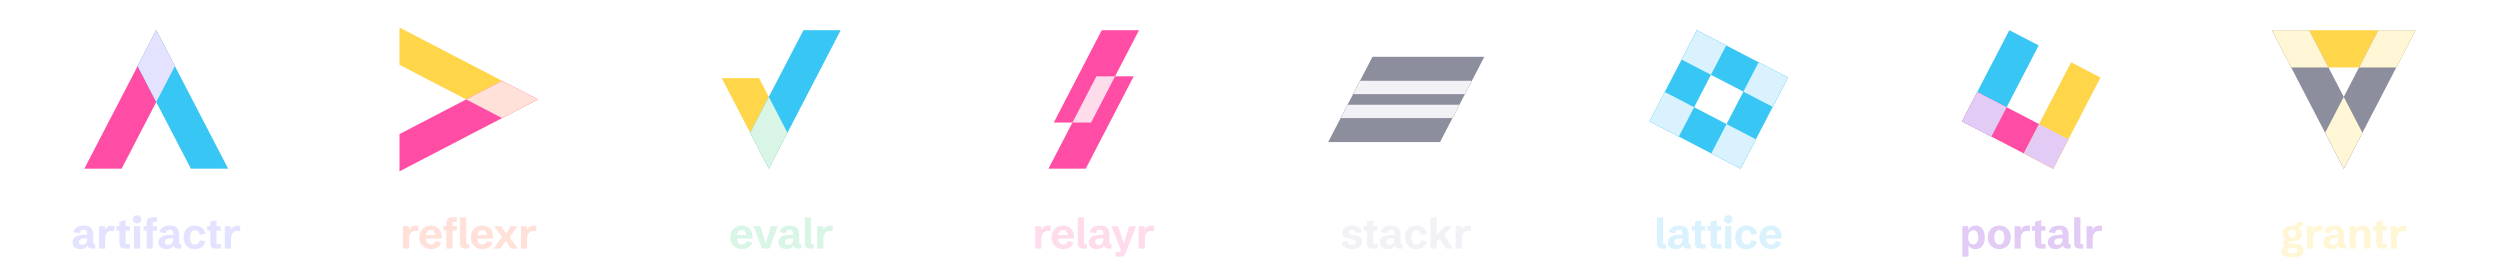
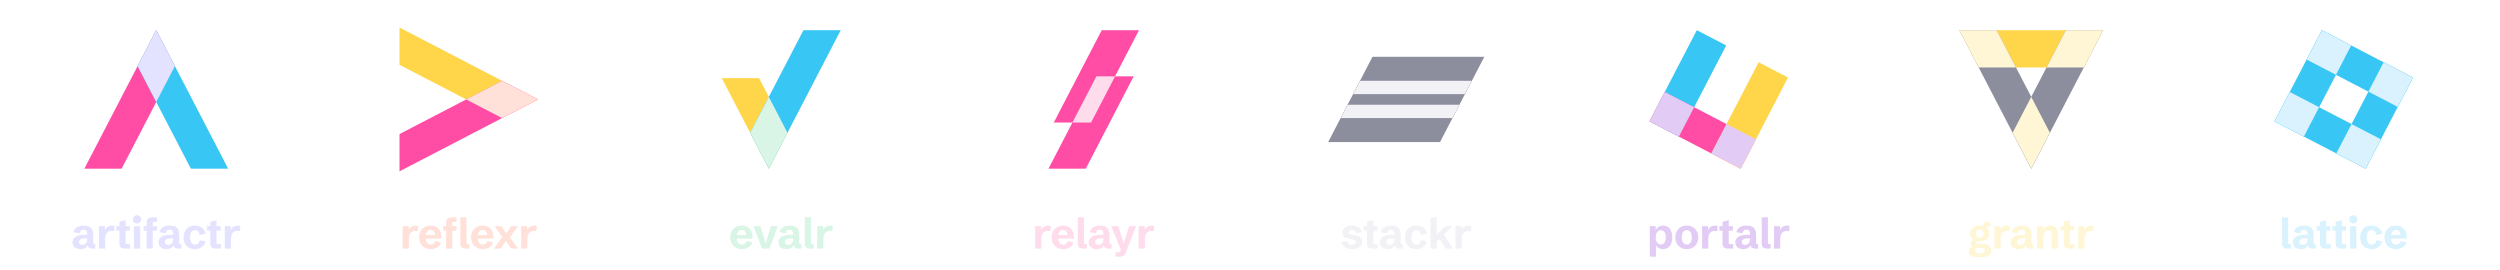
<svg xmlns="http://www.w3.org/2000/svg" width="1408" height="152" viewBox="0 0 1408 152" role="img" aria-labelledby="title">
  <polygon fill="#FF4DA6" points="47.5,95 68.5,95 98.5,37.22 88,17" />
  <polygon fill="#38C6F4" points="128.5,95 107.5,95 77.5,37.22 88,17" />
  <polygon fill="#E4E3FF" points="88,17 98.5,37.22 88,57.44 77.5,37.22" />
  <path fill="#E4E3FF" d="M45.31 140.3Q44.11 140.3 43.09 139.88Q42.07 139.45 41.45 138.61Q40.84 137.76 40.84 136.5Q40.84 135.14 41.62 134.19Q42.41 133.24 43.91 132.74Q45.41 132.24 47.53 132.24H49.31L49.1 132.56V131.83Q49.1 130.58 48.64 129.96Q48.18 129.35 47.13 129.35Q46.12 129.35 45.59 129.88Q45.05 130.41 44.94 131.4L41.37 130.79Q41.57 129.73 42.28 128.88Q42.99 128.04 44.25 127.53Q45.5 127.03 47.33 127.03Q49 127.03 50.16 127.56Q51.32 128.09 51.93 129.29Q52.53 130.48 52.53 132.49V136.79Q52.53 137.19 52.64 137.32Q52.75 137.45 53.12 137.45H53.69V140H52.03Q50.66 140 49.95 139.31Q49.24 138.63 49.24 137.34V136.74L49.85 136.98Q49.69 137.48 49.4 138.05Q49.11 138.63 48.59 139.14Q48.07 139.65 47.27 139.98Q46.47 140.3 45.31 140.3ZM46.32 137.91Q47.14 137.91 47.77 137.54Q48.41 137.16 48.77 136.41Q49.13 135.65 49.13 134.53V134.26H47.66Q46.4 134.26 45.7 134.59Q45.01 134.91 44.73 135.39Q44.44 135.86 44.44 136.31Q44.44 136.66 44.61 137.04Q44.78 137.41 45.19 137.66Q45.59 137.91 46.32 137.91ZM55.75 140V127.34H59.12V130.19L58.98 129.82Q59.58 128.41 60.67 127.72Q61.76 127.04 63.05 127.04Q63.41 127.04 63.79 127.1Q64.16 127.16 64.54 127.3L64.27 130.27Q63.5 130.06 62.8 130.06Q62.23 130.06 61.6 130.26Q60.97 130.46 60.44 130.96Q59.91 131.46 59.57 132.37Q59.24 133.27 59.24 134.68V140ZM70.19 140Q68.78 140 68.03 139.31Q67.27 138.63 67.27 137.34V129.9H65.47V127.34H67.27V124.86L70.76 124.02V127.34H73.11V129.9H70.76V136.79Q70.76 137.18 70.87 137.31Q70.99 137.45 71.35 137.45H73.28V140ZM75.43 140V127.34H78.92V140ZM77.18 125.83Q76.14 125.83 75.5 125.2Q74.87 124.57 74.87 123.52Q74.87 122.47 75.5 121.84Q76.14 121.21 77.18 121.21Q78.23 121.21 78.86 121.84Q79.49 122.47 79.49 123.52Q79.49 124.57 78.86 125.2Q78.23 125.83 77.18 125.83ZM82.56 140V125.46Q82.56 123.89 83.36 123.15Q84.16 122.42 85.94 122.42H88.45V124.98H86.68Q86.31 124.98 86.18 125.12Q86.05 125.26 86.05 125.63V140ZM80.89 129.9V127.34H88.43V129.9ZM93.72 140.3Q92.52 140.3 91.5 139.88Q90.48 139.45 89.86 138.61Q89.25 137.76 89.25 136.5Q89.25 135.14 90.03 134.19Q90.82 133.24 92.32 132.74Q93.82 132.24 95.94 132.24H97.72L97.51 132.56V131.83Q97.51 130.58 97.05 129.96Q96.59 129.35 95.54 129.35Q94.53 129.35 94 129.88Q93.47 130.41 93.35 131.4L89.79 130.79Q89.99 129.73 90.69 128.88Q91.4 128.04 92.66 127.53Q93.91 127.03 95.74 127.03Q97.42 127.03 98.58 127.56Q99.74 128.09 100.34 129.29Q100.94 130.48 100.94 132.49V136.79Q100.94 137.19 101.05 137.32Q101.17 137.45 101.53 137.45H102.1V140H100.44Q99.07 140 98.36 139.31Q97.65 138.63 97.65 137.34V136.74L98.26 136.98Q98.11 137.48 97.81 138.05Q97.52 138.63 97 139.14Q96.48 139.65 95.68 139.98Q94.88 140.3 93.72 140.3ZM94.73 137.91Q95.55 137.91 96.18 137.54Q96.82 137.16 97.18 136.41Q97.54 135.65 97.54 134.53V134.26H96.07Q94.81 134.26 94.12 134.59Q93.42 134.91 93.14 135.39Q92.86 135.86 92.86 136.31Q92.86 136.66 93.03 137.04Q93.2 137.41 93.6 137.66Q94 137.91 94.73 137.91ZM109.88 140.3Q107.88 140.3 106.43 139.5Q104.97 138.69 104.18 137.2Q103.4 135.71 103.4 133.66Q103.4 131.62 104.18 130.13Q104.97 128.64 106.42 127.84Q107.87 127.04 109.87 127.04Q111.3 127.04 112.53 127.55Q113.76 128.07 114.62 129.08Q115.48 130.1 115.8 131.6L112.49 132.3Q112.23 130.95 111.55 130.28Q110.87 129.61 109.84 129.61Q108.42 129.61 107.74 130.73Q107.05 131.86 107.05 133.71Q107.05 135.55 107.73 136.64Q108.41 137.74 109.85 137.74Q110.85 137.74 111.54 137.13Q112.22 136.53 112.54 135.29L115.74 135.89Q115.5 137.04 114.93 137.87Q114.35 138.71 113.55 139.24Q112.75 139.78 111.81 140.04Q110.87 140.3 109.88 140.3ZM121.35 140Q119.95 140 119.19 139.31Q118.44 138.63 118.44 137.34V129.9H116.63V127.34H118.44V124.86L121.93 124.02V127.34H124.27V129.9H121.93V136.79Q121.93 137.18 122.04 137.31Q122.15 137.45 122.51 137.45H124.45V140ZM126.59 140V127.34H129.96V130.19L129.82 129.82Q130.42 128.41 131.51 127.72Q132.6 127.04 133.89 127.04Q134.25 127.04 134.63 127.1Q135 127.16 135.38 127.3L135.11 130.27Q134.34 130.06 133.64 130.06Q133.07 130.06 132.44 130.26Q131.81 130.46 131.28 130.96Q130.75 131.46 130.41 132.37Q130.08 133.27 130.08 134.68V140Z" />
  <polygon fill="#FFD54A" points="225,15.5 225,36.5 282.78,66.5 303,56" />
  <polygon fill="#FF4DA6" points="225,96.5 225,75.5 282.78,45.5 303,56" />
  <polygon fill="#FFE1DA" points="303,56 282.78,66.5 262.56,56 282.78,45.5" />
-   <path fill="#FFE1DA" d="M226.93 140V127.34H230.31V130.19L230.16 129.82Q230.76 128.41 231.85 127.72Q232.94 127.04 234.23 127.04Q234.59 127.04 234.97 127.1Q235.34 127.16 235.72 127.3L235.45 130.27Q234.69 130.06 233.99 130.06Q233.41 130.06 232.78 130.26Q232.16 130.46 231.62 130.96Q231.09 131.46 230.76 132.37Q230.42 133.27 230.42 134.68V140ZM242.74 140.3Q240.88 140.3 239.4 139.5Q237.92 138.69 237.05 137.19Q236.19 135.7 236.19 133.66Q236.19 131.63 237.04 130.14Q237.89 128.66 239.36 127.85Q240.83 127.04 242.72 127.04Q243.76 127.04 244.84 127.36Q245.91 127.67 246.81 128.47Q247.71 129.28 248.26 130.71Q248.81 132.15 248.81 134.38H238.43V132.38H245.7L245.33 133Q245.24 131.74 244.87 130.96Q244.49 130.19 243.92 129.84Q243.34 129.49 242.63 129.49Q241.7 129.49 241.08 130.02Q240.46 130.54 240.15 131.49Q239.84 132.43 239.84 133.67Q239.84 135.55 240.55 136.64Q241.26 137.73 242.72 137.73Q243.67 137.73 244.36 137.23Q245.04 136.74 245.4 135.73L248.57 136.54Q248.12 137.86 247.22 138.69Q246.32 139.52 245.15 139.91Q243.99 140.3 242.74 140.3ZM251.4 140V125.46Q251.4 123.89 252.19 123.15Q252.99 122.42 254.77 122.42H257.28V124.98H255.51Q255.15 124.98 255.02 125.12Q254.89 125.26 254.89 125.63V140ZM249.72 129.9V127.34H257.27V129.9ZM262.01 140Q260.6 140 259.85 139.31Q259.09 138.63 259.09 137.34V122.42H262.58V136.79Q262.58 137.18 262.69 137.31Q262.8 137.45 263.17 137.45H264.14V140ZM271.74 140.3Q269.88 140.3 268.39 139.5Q266.91 138.69 266.05 137.19Q265.19 135.7 265.19 133.66Q265.19 131.63 266.04 130.14Q266.89 128.66 268.36 127.85Q269.83 127.04 271.72 127.04Q272.76 127.04 273.83 127.36Q274.9 127.67 275.81 128.47Q276.71 129.28 277.26 130.71Q277.81 132.15 277.81 134.38H267.43V132.38H274.69L274.33 133Q274.24 131.74 273.86 130.96Q273.49 130.19 272.91 129.84Q272.34 129.49 271.62 129.49Q270.7 129.49 270.08 130.02Q269.45 130.54 269.14 131.49Q268.83 132.43 268.83 133.67Q268.83 135.55 269.54 136.64Q270.25 137.73 271.72 137.73Q272.67 137.73 273.35 137.23Q274.04 136.74 274.4 135.73L277.56 136.54Q277.12 137.86 276.22 138.69Q275.31 139.52 274.15 139.91Q272.98 140.3 271.74 140.3ZM277.93 140 282.76 133.45 278.28 127.34H282.2L285.02 131.54L287.67 127.34H291.64L287.01 133.7L291.77 140H287.74L284.8 135.59L281.88 140ZM293.38 140V127.34H296.76V130.19L296.62 129.82Q297.21 128.41 298.3 127.72Q299.39 127.04 300.68 127.04Q301.05 127.04 301.42 127.1Q301.8 127.16 302.17 127.3L301.9 130.27Q301.14 130.06 300.44 130.06Q299.86 130.06 299.24 130.26Q298.61 130.46 298.08 130.96Q297.54 131.46 297.21 132.37Q296.87 133.27 296.87 134.68V140Z" />
+   <path fill="#FFE1DA" d="M226.78 140V127.34H230.16V130.19L230.01 129.82Q230.61 128.41 231.7 127.72Q232.79 127.04 234.08 127.04Q234.44 127.04 234.82 127.1Q235.19 127.16 235.57 127.3L235.3 130.27Q234.54 130.06 233.84 130.06Q233.26 130.06 232.63 130.26Q232.01 130.46 231.47 130.96Q230.94 131.46 230.61 132.37Q230.27 133.27 230.27 134.68V140ZM242.59 140.3Q240.73 140.3 239.25 139.5Q237.77 138.69 236.9 137.19Q236.04 135.7 236.04 133.66Q236.04 131.63 236.89 130.14Q237.74 128.66 239.21 127.85Q240.68 127.04 242.57 127.04Q243.61 127.04 244.69 127.36Q245.76 127.67 246.66 128.47Q247.56 129.28 248.11 130.71Q248.66 132.15 248.66 134.38H238.28V132.38H245.55L245.18 133Q245.09 131.74 244.72 130.96Q244.34 130.19 243.77 129.84Q243.19 129.49 242.48 129.49Q241.55 129.49 240.93 130.02Q240.31 130.54 240 131.49Q239.69 132.43 239.69 133.67Q239.69 135.55 240.4 136.64Q241.11 137.73 242.57 137.73Q243.52 137.73 244.21 137.23Q244.89 136.74 245.25 135.73L248.42 136.54Q247.97 137.86 247.07 138.69Q246.17 139.52 245 139.91Q243.84 140.3 242.59 140.3ZM251.25 140V125.46Q251.25 123.89 252.04 123.15Q252.84 122.42 254.62 122.42H257.13V124.98H255.36Q255 124.98 254.87 125.12Q254.74 125.26 254.74 125.63V140ZM249.57 129.9V127.34H257.12V129.9ZM262.16 140Q260.75 140 260 139.31Q259.24 138.63 259.24 137.34V122.42H262.73V136.79Q262.73 137.18 262.84 137.31Q262.95 137.45 263.32 137.45H264.29V140ZM271.89 140.3Q270.03 140.3 268.54 139.5Q267.06 138.69 266.2 137.19Q265.34 135.7 265.34 133.66Q265.34 131.63 266.19 130.14Q267.04 128.66 268.51 127.85Q269.98 127.04 271.87 127.04Q272.91 127.04 273.98 127.36Q275.05 127.67 275.96 128.47Q276.86 129.28 277.41 130.71Q277.96 132.15 277.96 134.38H267.58V132.38H274.84L274.48 133Q274.39 131.74 274.01 130.96Q273.64 130.19 273.06 129.84Q272.49 129.49 271.77 129.49Q270.85 129.49 270.23 130.02Q269.6 130.54 269.29 131.49Q268.98 132.43 268.98 133.67Q268.98 135.55 269.69 136.64Q270.4 137.73 271.87 137.73Q272.81 137.73 273.5 137.23Q274.19 136.74 274.55 135.73L277.71 136.54Q277.27 137.86 276.37 138.69Q275.46 139.52 274.3 139.91Q273.13 140.3 271.89 140.3ZM278.08 140 282.91 133.45 278.43 127.34H282.35L285.17 131.54L287.82 127.34H291.79L287.16 133.7L291.92 140H287.89L284.95 135.59L282.03 140ZM293.53 140V127.34H296.91V130.19L296.77 129.82Q297.36 128.41 298.45 127.72Q299.54 127.04 300.83 127.04Q301.2 127.04 301.57 127.1Q301.95 127.16 302.32 127.3L302.05 130.27Q301.29 130.06 300.59 130.06Q300.01 130.06 299.39 130.26Q298.76 130.46 298.23 130.96Q297.69 131.46 297.36 132.37Q297.02 133.27 297.02 134.68V140Z" />
  <polygon fill="#FFD54A" points="406.5,44 427.5,44 443.5,74.78 433,95" />
  <polygon fill="#38C6F4" points="473.5,17 452.5,17 422.5,74.78 433,95" />
  <polygon fill="#D8F5E6" points="433,95 443.5,74.78 433,54.56 422.5,74.78" />
  <path fill="#D8F5E6" d="M417.84 140.3Q415.98 140.3 414.5 139.5Q413.01 138.69 412.15 137.19Q411.29 135.7 411.29 133.66Q411.29 131.63 412.14 130.14Q412.99 128.66 414.46 127.85Q415.93 127.04 417.82 127.04Q418.86 127.04 419.93 127.36Q421.01 127.67 421.91 128.47Q422.81 129.28 423.36 130.71Q423.91 132.15 423.91 134.38H413.53V132.38H420.79L420.43 133Q420.34 131.74 419.96 130.96Q419.59 130.19 419.01 129.84Q418.44 129.49 417.72 129.49Q416.8 129.49 416.18 130.02Q415.56 130.54 415.25 131.49Q414.94 132.43 414.94 133.67Q414.94 135.55 415.64 136.64Q416.35 137.73 417.82 137.73Q418.77 137.73 419.45 137.23Q420.14 136.74 420.5 135.73L423.67 136.54Q423.22 137.86 422.32 138.69Q421.42 139.52 420.25 139.91Q419.08 140.3 417.84 140.3ZM429.16 140 424.36 127.34H428.26L431.39 137.52H431.08L434.19 127.34H438.08L433.32 140ZM442.91 140.3Q441.7 140.3 440.68 139.88Q439.66 139.45 439.04 138.61Q438.43 137.76 438.43 136.5Q438.43 135.14 439.21 134.19Q440 133.24 441.5 132.74Q443 132.24 445.12 132.24H446.9L446.69 132.56V131.83Q446.69 130.58 446.23 129.96Q445.78 129.35 444.72 129.35Q443.71 129.35 443.18 129.88Q442.65 130.41 442.53 131.4L438.97 130.79Q439.17 129.73 439.88 128.88Q440.59 128.04 441.84 127.53Q443.09 127.03 444.92 127.03Q446.6 127.03 447.76 127.56Q448.92 128.09 449.52 129.29Q450.12 130.48 450.12 132.49V136.79Q450.12 137.19 450.24 137.32Q450.35 137.45 450.71 137.45H451.29V140H449.62Q448.25 140 447.54 139.31Q446.83 138.63 446.83 137.34V136.74L447.44 136.98Q447.29 137.48 447 138.05Q446.7 138.63 446.18 139.14Q445.66 139.65 444.86 139.98Q444.07 140.3 442.91 140.3ZM443.91 137.91Q444.73 137.91 445.37 137.54Q446 137.16 446.36 136.41Q446.73 135.65 446.73 134.53V134.26H445.25Q444 134.26 443.3 134.59Q442.6 134.91 442.32 135.39Q442.04 135.86 442.04 136.31Q442.04 136.66 442.21 137.04Q442.38 137.41 442.78 137.66Q443.19 137.91 443.91 137.91ZM456.2 140Q454.79 140 454.04 139.31Q453.28 138.63 453.28 137.34V122.42H456.77V136.79Q456.77 137.18 456.89 137.31Q457 137.45 457.36 137.45H458.33V140ZM460.24 140V127.34H463.61V130.19L463.47 129.82Q464.07 128.41 465.16 127.72Q466.25 127.04 467.54 127.04Q467.9 127.04 468.28 127.1Q468.65 127.16 469.03 127.3L468.76 130.27Q467.99 130.06 467.29 130.06Q466.72 130.06 466.09 130.26Q465.46 130.46 464.93 130.96Q464.4 131.46 464.06 132.37Q463.73 133.27 463.73 134.68V140Z" />
  <polygon fill="#FF4DA6" points="620.5,17 641.5,17 614.5,69 593.5,69" />
  <polygon fill="#FF4DA6" points="617.5,42.99 638.5,42.99 611.5,95 590.5,95" />
  <polygon fill="#FFDCEC" points="617.5,42.99 628,42.99 614.5,69 604,69" />
  <path fill="#FFDCEC" d="M583 140V127.34H586.37V130.19L586.23 129.82Q586.83 128.41 587.92 127.72Q589.01 127.04 590.3 127.04Q590.66 127.04 591.04 127.1Q591.41 127.16 591.79 127.3L591.52 130.27Q590.76 130.06 590.05 130.06Q589.48 130.06 588.85 130.26Q588.23 130.46 587.69 130.96Q587.16 131.46 586.83 132.37Q586.49 133.27 586.49 134.68V140ZM598.81 140.3Q596.95 140.3 595.47 139.5Q593.98 138.69 593.12 137.19Q592.26 135.7 592.26 133.66Q592.26 131.63 593.11 130.14Q593.96 128.66 595.43 127.85Q596.9 127.04 598.79 127.04Q599.83 127.04 600.9 127.36Q601.98 127.67 602.88 128.47Q603.78 129.28 604.33 130.71Q604.88 132.15 604.88 134.38H594.5V132.38H601.77L601.4 133Q601.31 131.74 600.93 130.96Q600.56 130.19 599.98 129.84Q599.41 129.49 598.7 129.49Q597.77 129.49 597.15 130.02Q596.53 130.54 596.22 131.49Q595.91 132.43 595.91 133.67Q595.91 135.55 596.62 136.64Q597.32 137.73 598.79 137.73Q599.74 137.73 600.42 137.23Q601.11 136.74 601.47 135.73L604.64 136.54Q604.19 137.86 603.29 138.69Q602.39 139.52 601.22 139.91Q600.06 140.3 598.81 140.3ZM609.94 140Q608.53 140 607.78 139.31Q607.02 138.63 607.02 137.34V122.42H610.51V136.79Q610.51 137.18 610.62 137.31Q610.74 137.45 611.1 137.45H612.07V140ZM617.64 140.3Q616.44 140.3 615.42 139.88Q614.4 139.45 613.78 138.61Q613.17 137.76 613.17 136.5Q613.17 135.14 613.95 134.19Q614.74 133.24 616.24 132.74Q617.74 132.24 619.86 132.24H621.64L621.43 132.56V131.83Q621.43 130.58 620.97 129.96Q620.51 129.35 619.46 129.35Q618.45 129.35 617.92 129.88Q617.39 130.41 617.27 131.4L613.71 130.79Q613.9 129.73 614.61 128.88Q615.32 128.04 616.58 127.53Q617.83 127.03 619.66 127.03Q621.33 127.03 622.49 127.56Q623.65 128.09 624.26 129.29Q624.86 130.48 624.86 132.49V136.79Q624.86 137.19 624.97 137.32Q625.08 137.45 625.45 137.45H626.02V140H624.36Q622.99 140 622.28 139.31Q621.57 138.63 621.57 137.34V136.74L622.18 136.98Q622.03 137.48 621.73 138.05Q621.44 138.63 620.92 139.14Q620.4 139.65 619.6 139.98Q618.8 140.3 617.64 140.3ZM618.65 137.91Q619.47 137.91 620.1 137.54Q620.74 137.16 621.1 136.41Q621.46 135.65 621.46 134.53V134.26H619.99Q618.73 134.26 618.04 134.59Q617.34 134.91 617.06 135.39Q616.78 135.86 616.78 136.31Q616.78 136.66 616.95 137.04Q617.12 137.41 617.52 137.66Q617.92 137.91 618.65 137.91ZM628.21 144.57V142.02H630.33Q630.59 142.02 630.71 141.91Q630.83 141.8 630.94 141.52L631.58 139.75L631.38 141.02L625.87 127.34H629.78L633.05 137.56L632.71 137.52L635.96 127.34H639.86L633.97 142.48Q633.52 143.66 632.69 144.11Q631.87 144.57 630.77 144.57ZM641.31 140V127.34H644.69V130.19L644.55 129.82Q645.15 128.41 646.24 127.72Q647.32 127.04 648.61 127.04Q648.98 127.04 649.35 127.1Q649.73 127.16 650.1 127.3L649.83 130.27Q649.07 130.06 648.37 130.06Q647.79 130.06 647.17 130.26Q646.54 130.46 646.01 130.96Q645.47 131.46 645.14 132.37Q644.81 133.27 644.81 134.68V140Z" />
  <polygon fill="#8C8E9E" points="772.97,32 835.97,32 825.06,53 762.06,53" />
  <polygon fill="#8C8E9E" points="765.95,45.5 828.95,45.5 818.05,66.5 755.05,66.5" />
  <polygon fill="#8C8E9E" points="758.94,59 821.94,59 811.03,80 748.03,80" />
  <polygon fill="#F1F1F6" points="765.95,45.5 828.95,45.5 825.06,53 762.06,53" />
  <polygon fill="#F1F1F6" points="758.94,59 821.94,59 818.05,66.5 755.05,66.5" />
  <path fill="#F1F1F6" d="M761.48 140.3Q760.05 140.3 758.79 139.89Q757.52 139.47 756.66 138.59Q755.79 137.71 755.55 136.31L758.74 135.68Q758.85 136.74 759.5 137.29Q760.15 137.83 761.35 137.83Q762.51 137.83 763.08 137.37Q763.64 136.91 763.64 136.29Q763.64 135.73 763.2 135.34Q762.76 134.94 761.68 134.77L760.53 134.59Q759.85 134.48 759.09 134.3Q758.32 134.12 757.64 133.75Q756.96 133.38 756.53 132.72Q756.09 132.07 756.09 131.04Q756.09 129.78 756.77 128.88Q757.44 127.99 758.64 127.51Q759.83 127.04 761.37 127.04Q762.78 127.04 763.96 127.46Q765.13 127.87 765.92 128.67Q766.71 129.48 766.94 130.66L763.76 131.32Q763.68 130.84 763.45 130.41Q763.22 129.99 762.75 129.73Q762.28 129.46 761.48 129.46Q760.58 129.46 760.05 129.82Q759.51 130.17 759.51 130.78Q759.51 131.22 759.81 131.5Q760.11 131.79 760.63 131.96Q761.16 132.12 761.81 132.24L763.12 132.46Q764.13 132.63 765.04 133.03Q765.95 133.44 766.52 134.19Q767.1 134.94 767.1 136.16Q767.1 137.5 766.36 138.43Q765.63 139.36 764.36 139.83Q763.09 140.3 761.48 140.3ZM772.83 140Q771.43 140 770.67 139.31Q769.91 138.63 769.91 137.34V129.9H768.11V127.34H769.91V124.86L773.41 124.02V127.34H775.75V129.9H773.41V136.79Q773.41 137.18 773.52 137.31Q773.63 137.45 773.99 137.45H775.93V140ZM781.59 140.3Q780.38 140.3 779.36 139.88Q778.35 139.45 777.73 138.61Q777.11 137.76 777.11 136.5Q777.11 135.14 777.9 134.19Q778.69 133.24 780.19 132.74Q781.69 132.24 783.81 132.24H785.59L785.38 132.56V131.83Q785.38 130.58 784.92 129.96Q784.46 129.35 783.41 129.35Q782.4 129.35 781.87 129.88Q781.33 130.41 781.22 131.4L777.65 130.79Q777.85 129.73 778.56 128.88Q779.27 128.04 780.52 127.53Q781.78 127.03 783.61 127.03Q785.28 127.03 786.44 127.56Q787.6 128.09 788.21 129.29Q788.81 130.48 788.81 132.49V136.79Q788.81 137.19 788.92 137.32Q789.03 137.45 789.4 137.45H789.97V140H788.31Q786.94 140 786.23 139.31Q785.52 138.63 785.52 137.34V136.74L786.13 136.98Q785.97 137.48 785.68 138.05Q785.39 138.63 784.87 139.14Q784.35 139.65 783.55 139.98Q782.75 140.3 781.59 140.3ZM782.6 137.91Q783.42 137.91 784.05 137.54Q784.69 137.16 785.05 136.41Q785.41 135.65 785.41 134.53V134.26H783.94Q782.68 134.26 781.98 134.59Q781.29 134.91 781.01 135.39Q780.72 135.86 780.72 136.31Q780.72 136.66 780.89 137.04Q781.06 137.41 781.47 137.66Q781.87 137.91 782.6 137.91ZM797.74 140.3Q795.75 140.3 794.29 139.5Q792.83 138.69 792.05 137.2Q791.26 135.71 791.26 133.66Q791.26 131.62 792.05 130.13Q792.83 128.64 794.29 127.84Q795.74 127.04 797.73 127.04Q799.16 127.04 800.39 127.55Q801.62 128.07 802.48 129.08Q803.35 130.1 803.66 131.6L800.36 132.3Q800.1 130.95 799.42 130.28Q798.74 129.61 797.71 129.61Q796.29 129.61 795.61 130.73Q794.92 131.86 794.92 133.71Q794.92 135.55 795.6 136.64Q796.28 137.74 797.72 137.74Q798.72 137.74 799.4 137.13Q800.09 136.53 800.4 135.29L803.6 135.89Q803.37 137.04 802.8 137.87Q802.22 138.71 801.42 139.24Q800.62 139.78 799.68 140.04Q798.74 140.3 797.74 140.3ZM805.64 140V122.42H809.13V132.22L814.02 127.34H818L813.24 132.08L818.19 140H814.28L810.9 134.49L809.13 136.25V140ZM819.79 140V127.34H823.16V130.19L823.02 129.82Q823.62 128.41 824.71 127.72Q825.8 127.04 827.09 127.04Q827.45 127.04 827.82 127.1Q828.2 127.16 828.57 127.3L828.31 130.27Q827.54 130.06 826.84 130.06Q826.27 130.06 825.64 130.26Q825.01 130.46 824.48 130.96Q823.95 131.46 823.61 132.37Q823.28 133.27 823.28 134.68V140Z" />
-   <polygon fill="#38C6F4" points="929,68.34 945.54,76.93 972.2,25.59 955.66,17" />
-   <polygon fill="#38C6F4" points="947.07,33.54 998.41,60.2 1007,43.66 955.66,17" />
-   <polygon fill="#38C6F4" points="963.8,86.41 980.34,95 1007,43.66 990.46,35.07" />
-   <polygon fill="#38C6F4" points="929,68.34 980.34,95 988.93,78.46 937.59,51.8" />
-   <polygon fill="#D9F2FD" points="972.2,25.59 955.66,17 947.07,33.54 963.61,42.13" />
-   <polygon fill="#D9F2FD" points="945.54,76.93 954.13,60.39 937.59,51.8 929,68.34" />
-   <polygon fill="#D9F2FD" points="998.41,60.2 1007,43.66 990.46,35.07 981.87,51.61" />
-   <polygon fill="#D9F2FD" points="980.34,95 988.93,78.46 972.39,69.87 963.8,86.41" />
-   <path fill="#D9F2FD" d="M936.13 140Q934.72 140 933.97 139.31Q933.21 138.63 933.21 137.34V122.42H936.7V136.79Q936.7 137.18 936.81 137.31Q936.92 137.45 937.29 137.45H938.26V140ZM943.83 140.3Q942.62 140.3 941.61 139.88Q940.59 139.45 939.97 138.61Q939.36 137.76 939.36 136.5Q939.36 135.14 940.14 134.19Q940.93 133.24 942.43 132.74Q943.93 132.24 946.05 132.24H947.83L947.62 132.56V131.83Q947.62 130.58 947.16 129.96Q946.7 129.35 945.65 129.35Q944.64 129.35 944.11 129.88Q943.57 130.41 943.46 131.4L939.89 130.79Q940.09 129.73 940.8 128.88Q941.51 128.04 942.77 127.53Q944.02 127.03 945.85 127.03Q947.52 127.03 948.68 127.56Q949.84 128.09 950.45 129.29Q951.05 130.48 951.05 132.49V136.79Q951.05 137.19 951.16 137.32Q951.27 137.45 951.64 137.45H952.21V140H950.55Q949.18 140 948.47 139.31Q947.76 138.63 947.76 137.34V136.74L948.37 136.98Q948.21 137.48 947.92 138.05Q947.63 138.63 947.11 139.14Q946.59 139.65 945.79 139.98Q944.99 140.3 943.83 140.3ZM944.84 137.91Q945.66 137.91 946.29 137.54Q946.93 137.16 947.29 136.41Q947.65 135.65 947.65 134.53V134.26H946.18Q944.92 134.26 944.22 134.59Q943.53 134.91 943.25 135.39Q942.96 135.86 942.96 136.31Q942.96 136.66 943.13 137.04Q943.3 137.41 943.71 137.66Q944.11 137.91 944.84 137.91ZM957.52 140Q956.12 140 955.36 139.31Q954.61 138.63 954.61 137.34V129.9H952.8V127.34H954.61V124.86L958.1 124.02V127.34H960.44V129.9H958.1V136.79Q958.1 137.18 958.21 137.31Q958.32 137.45 958.68 137.45H960.62V140ZM966.35 140Q964.95 140 964.19 139.31Q963.44 138.63 963.44 137.34V129.9H961.63V127.34H963.44V124.86L966.93 124.02V127.34H969.27V129.9H966.93V136.79Q966.93 137.18 967.04 137.31Q967.15 137.45 967.51 137.45H969.45V140ZM971.6 140V127.34H975.09V140ZM973.34 125.83Q972.3 125.83 971.67 125.2Q971.03 124.57 971.03 123.52Q971.03 122.47 971.67 121.84Q972.3 121.21 973.34 121.21Q974.4 121.21 975.02 121.84Q975.65 122.47 975.65 123.52Q975.65 124.57 975.02 125.2Q974.4 125.83 973.34 125.83ZM983.75 140.3Q981.76 140.3 980.3 139.5Q978.84 138.69 978.06 137.2Q977.27 135.71 977.27 133.66Q977.27 131.62 978.06 130.13Q978.84 128.64 980.3 127.84Q981.75 127.04 983.74 127.04Q985.17 127.04 986.4 127.55Q987.63 128.07 988.49 129.08Q989.36 130.1 989.67 131.6L986.37 132.3Q986.11 130.95 985.43 130.28Q984.75 129.61 983.72 129.61Q982.3 129.61 981.62 130.73Q980.93 131.86 980.93 133.71Q980.93 135.55 981.61 136.64Q982.29 137.74 983.73 137.74Q984.73 137.74 985.41 137.13Q986.1 136.53 986.41 135.29L989.61 135.89Q989.38 137.04 988.8 137.87Q988.23 138.71 987.43 139.24Q986.63 139.78 985.69 140.04Q984.75 140.3 983.75 140.3ZM997.48 140.3Q995.62 140.3 994.14 139.5Q992.65 138.69 991.79 137.19Q990.93 135.7 990.93 133.66Q990.93 131.63 991.78 130.14Q992.63 128.66 994.1 127.85Q995.57 127.04 997.46 127.04Q998.5 127.04 999.57 127.36Q1000.65 127.67 1001.55 128.47Q1002.45 129.28 1003 130.71Q1003.55 132.15 1003.55 134.38H993.17V132.38H1000.43L1000.07 133Q999.98 131.74 999.6 130.96Q999.23 130.19 998.65 129.84Q998.08 129.49 997.36 129.49Q996.44 129.49 995.82 130.02Q995.2 130.54 994.89 131.49Q994.58 132.43 994.58 133.67Q994.58 135.55 995.28 136.64Q995.99 137.73 997.46 137.73Q998.41 137.73 999.09 137.23Q999.78 136.74 1000.14 135.73L1003.31 136.54Q1002.86 137.86 1001.96 138.69Q1001.06 139.52 999.89 139.91Q998.72 140.3 997.48 140.3Z" />
-   <polygon fill="#38C6F4" points="1105,68.34 1121.55,76.93 1148.2,25.59 1131.65,17" />
-   <polygon fill="#FF4DA6" points="1105,68.34 1156.35,95 1164.92,78.45 1113.6,51.8" />
-   <polygon fill="#FFD54A" points="1139.8,86.41 1156.35,95 1183,43.66 1166.45,35.08" />
-   <polygon fill="#E2CCF5" points="1105,68.34 1121.55,76.93 1130.13,60.39 1113.6,51.8" />
-   <polygon fill="#E2CCF5" points="1139.8,86.41 1156.35,95 1164.92,78.45 1148.39,69.87" />
-   <path fill="#E2CCF5" d="M1105.17 144.57V127.34H1108.48V129.89L1108.44 129.7Q1109.1 128.32 1110.19 127.68Q1111.29 127.04 1112.65 127.04Q1114.24 127.04 1115.41 127.83Q1116.57 128.62 1117.21 130.12Q1117.84 131.61 1117.84 133.7Q1117.84 135.78 1117.2 137.26Q1116.56 138.75 1115.39 139.53Q1114.21 140.3 1112.59 140.3Q1111.18 140.3 1110.09 139.65Q1108.99 139 1108.31 137.54L1108.64 137.52V144.57ZM1111.35 137.67Q1112.63 137.67 1113.39 136.6Q1114.15 135.52 1114.15 133.62Q1114.15 131.75 1113.41 130.71Q1112.66 129.68 1111.37 129.68Q1110.56 129.68 1109.91 130.11Q1109.26 130.54 1108.88 131.43Q1108.5 132.31 1108.5 133.65Q1108.5 135.65 1109.32 136.66Q1110.14 137.67 1111.35 137.67ZM1126 140.3Q1124.09 140.3 1122.63 139.46Q1121.17 138.62 1120.35 137.12Q1119.53 135.63 1119.53 133.67Q1119.53 131.7 1120.35 130.21Q1121.17 128.71 1122.63 127.88Q1124.09 127.04 1126 127.04Q1127.92 127.04 1129.38 127.88Q1130.84 128.71 1131.66 130.21Q1132.48 131.7 1132.48 133.67Q1132.48 135.64 1131.66 137.13Q1130.84 138.63 1129.38 139.47Q1127.91 140.3 1126 140.3ZM1126.01 137.74Q1127.31 137.74 1128.07 136.64Q1128.83 135.55 1128.83 133.67Q1128.83 131.79 1128.07 130.7Q1127.31 129.61 1126 129.61Q1124.7 129.61 1123.95 130.7Q1123.19 131.79 1123.19 133.67Q1123.19 135.56 1123.95 136.65Q1124.7 137.74 1126.01 137.74ZM1134.61 140V127.34H1137.98V130.19L1137.84 129.82Q1138.44 128.41 1139.53 127.72Q1140.62 127.04 1141.91 127.04Q1142.27 127.04 1142.65 127.1Q1143.02 127.16 1143.4 127.3L1143.13 130.27Q1142.37 130.06 1141.66 130.06Q1141.09 130.06 1140.46 130.26Q1139.83 130.46 1139.3 130.96Q1138.77 131.46 1138.43 132.37Q1138.1 133.27 1138.1 134.68V140ZM1149.05 140Q1147.64 140 1146.89 139.31Q1146.13 138.63 1146.13 137.34V129.9H1144.33V127.34H1146.13V124.86L1149.62 124.02V127.34H1151.97V129.9H1149.62V136.79Q1149.62 137.18 1149.74 137.31Q1149.85 137.45 1150.21 137.45H1152.14V140ZM1157.81 140.3Q1156.6 140.3 1155.58 139.88Q1154.56 139.45 1153.95 138.61Q1153.33 137.76 1153.33 136.5Q1153.33 135.14 1154.12 134.19Q1154.9 133.24 1156.4 132.74Q1157.9 132.24 1160.02 132.24H1161.81L1161.59 132.56V131.83Q1161.59 130.58 1161.14 129.96Q1160.68 129.35 1159.63 129.35Q1158.62 129.35 1158.09 129.88Q1157.55 130.41 1157.43 131.4L1153.87 130.79Q1154.07 129.73 1154.78 128.88Q1155.49 128.04 1156.74 127.53Q1158 127.03 1159.83 127.03Q1161.5 127.03 1162.66 127.56Q1163.82 128.09 1164.42 129.29Q1165.03 130.48 1165.03 132.49V136.79Q1165.03 137.19 1165.14 137.32Q1165.25 137.45 1165.61 137.45H1166.19V140H1164.52Q1163.15 140 1162.44 139.31Q1161.74 138.63 1161.74 137.34V136.74L1162.34 136.98Q1162.19 137.48 1161.9 138.05Q1161.61 138.63 1161.09 139.14Q1160.56 139.65 1159.77 139.98Q1158.97 140.3 1157.81 140.3ZM1158.82 137.91Q1159.64 137.91 1160.27 137.54Q1160.9 137.16 1161.27 136.41Q1161.63 135.65 1161.63 134.53V134.26H1160.15Q1158.9 134.26 1158.2 134.59Q1157.5 134.91 1157.22 135.39Q1156.94 135.86 1156.94 136.31Q1156.94 136.66 1157.11 137.04Q1157.28 137.41 1157.69 137.66Q1158.09 137.91 1158.82 137.91ZM1171.1 140Q1169.7 140 1168.94 139.31Q1168.19 138.63 1168.19 137.34V122.42H1171.68V136.79Q1171.68 137.18 1171.79 137.31Q1171.9 137.45 1172.26 137.45H1173.24V140ZM1175.14 140V127.34H1178.51V130.19L1178.37 129.82Q1178.97 128.41 1180.06 127.72Q1181.15 127.04 1182.44 127.04Q1182.8 127.04 1183.18 127.1Q1183.55 127.16 1183.93 127.3L1183.66 130.27Q1182.9 130.06 1182.19 130.06Q1181.62 130.06 1180.99 130.26Q1180.37 130.46 1179.83 130.96Q1179.3 131.46 1178.97 132.37Q1178.63 133.27 1178.63 134.68V140Z" />
-   <polygon fill="#FFD54A" points="1279.5,17 1360.5,17 1349.6,38 1290.4,38" />
-   <polygon fill="#8C8E9E" points="1279.5,17 1300.5,17 1330.5,74.78 1320,95" />
-   <polygon fill="#8C8E9E" points="1360.5,17 1339.5,17 1309.5,74.78 1320,95" />
-   <polygon fill="#FFF6D6" points="1279.5,17 1290.4,38 1311.4,38 1300.5,17" />
-   <polygon fill="#FFF6D6" points="1328.6,38 1349.6,38 1360.5,17 1339.5,17" />
-   <polygon fill="#FFF6D6" points="1309.5,74.78 1320,95 1330.5,74.78 1320,54.56" />
-   <path fill="#FFF6D6" d="M1290.8 144.88Q1287.74 144.88 1286.26 144.07Q1284.77 143.26 1284.77 141.57Q1284.77 140.53 1285.3 139.88Q1285.83 139.24 1286.76 138.93Q1286.33 138.63 1286.07 138.17Q1285.82 137.71 1285.82 137.16Q1285.82 136.45 1286.27 135.91Q1286.71 135.37 1287.54 135.14Q1286.62 134.55 1286.1 133.63Q1285.58 132.71 1285.58 131.53Q1285.58 130.17 1286.25 129.16Q1286.92 128.15 1288.14 127.6Q1289.36 127.04 1290.99 127.04Q1292.62 127.04 1293.84 127.6Q1295.06 128.15 1295.74 129.17Q1296.42 130.18 1296.42 131.54Q1296.42 132.88 1295.74 133.88Q1295.06 134.89 1293.83 135.45Q1292.61 136 1290.97 136H1290.12Q1288.96 136 1288.96 136.62Q1288.96 137.22 1290.12 137.22H1292.68Q1293.99 137.22 1294.89 137.54Q1295.79 137.86 1296.36 138.39Q1296.93 138.92 1297.19 139.61Q1297.46 140.3 1297.46 141.07Q1297.46 142.99 1295.93 143.93Q1294.41 144.88 1291.26 144.88ZM1290.88 142.65H1291.31Q1293.92 142.65 1293.92 141.08Q1293.92 140.47 1293.46 140.06Q1293.01 139.66 1291.8 139.66H1290.13Q1289.41 139.66 1288.82 140.01Q1288.24 140.35 1288.24 141.16Q1288.24 141.91 1288.88 142.28Q1289.52 142.65 1290.88 142.65ZM1290.99 133.81Q1292.01 133.81 1292.57 133.21Q1293.12 132.62 1293.12 131.54Q1293.12 130.46 1292.57 129.85Q1292.01 129.24 1290.99 129.24Q1289.98 129.24 1289.42 129.85Q1288.86 130.45 1288.86 131.54Q1288.86 132.62 1289.42 133.21Q1289.98 133.81 1290.99 133.81ZM1292.86 128.86V127.58Q1292.86 126.29 1293.61 125.6Q1294.36 124.92 1295.79 124.92H1297V127.48H1295.6Q1295.23 127.48 1295.12 127.61Q1295.01 127.74 1295.01 128.13V128.86ZM1299.26 140V127.34H1302.63V130.19L1302.49 129.82Q1303.09 128.41 1304.18 127.72Q1305.27 127.04 1306.56 127.04Q1306.92 127.04 1307.3 127.1Q1307.67 127.16 1308.05 127.3L1307.78 130.27Q1307.01 130.06 1306.31 130.06Q1305.74 130.06 1305.11 130.26Q1304.48 130.46 1303.95 130.96Q1303.42 131.46 1303.08 132.37Q1302.75 133.27 1302.75 134.68V140ZM1312.87 140.3Q1311.66 140.3 1310.64 139.88Q1309.62 139.45 1309.01 138.61Q1308.39 137.76 1308.39 136.5Q1308.39 135.14 1309.18 134.19Q1309.96 133.24 1311.46 132.74Q1312.96 132.24 1315.08 132.24H1316.86L1316.65 132.56V131.83Q1316.65 130.58 1316.19 129.96Q1315.74 129.35 1314.68 129.35Q1313.68 129.35 1313.14 129.88Q1312.61 130.41 1312.49 131.4L1308.93 130.79Q1309.13 129.73 1309.84 128.88Q1310.55 128.04 1311.8 127.53Q1313.05 127.03 1314.88 127.03Q1316.56 127.03 1317.72 127.56Q1318.88 128.09 1319.48 129.29Q1320.09 130.48 1320.09 132.49V136.79Q1320.09 137.19 1320.2 137.32Q1320.31 137.45 1320.67 137.45H1321.25V140H1319.58Q1318.21 140 1317.5 139.31Q1316.79 138.63 1316.79 137.34V136.74L1317.4 136.98Q1317.25 137.48 1316.96 138.05Q1316.66 138.63 1316.14 139.14Q1315.62 139.65 1314.82 139.98Q1314.03 140.3 1312.87 140.3ZM1313.87 137.91Q1314.69 137.91 1315.33 137.54Q1315.96 137.16 1316.32 136.41Q1316.69 135.65 1316.69 134.53V134.26H1315.21Q1313.96 134.26 1313.26 134.59Q1312.56 134.91 1312.28 135.39Q1312 135.86 1312 136.31Q1312 136.66 1312.17 137.04Q1312.34 137.41 1312.74 137.66Q1313.15 137.91 1313.87 137.91ZM1323.3 140V127.34H1326.68V130.26L1326.59 129.73Q1327.17 128.48 1328.22 127.76Q1329.28 127.04 1330.77 127.04Q1332.24 127.04 1333.19 127.71Q1334.13 128.38 1334.59 129.56Q1335.04 130.74 1335.04 132.29V140H1331.55V132.51Q1331.55 131.16 1331.11 130.42Q1330.66 129.68 1329.56 129.68Q1328.26 129.68 1327.53 130.79Q1326.79 131.9 1326.79 134.2V140ZM1341.25 140Q1339.84 140 1339.09 139.31Q1338.33 138.63 1338.33 137.34V129.9H1336.53V127.34H1338.33V124.86L1341.82 124.02V127.34H1344.17V129.9H1341.82V136.79Q1341.82 137.18 1341.93 137.31Q1342.04 137.45 1342.41 137.45H1344.34V140ZM1346.48 140V127.34H1349.85V130.19L1349.71 129.82Q1350.31 128.41 1351.4 127.72Q1352.49 127.04 1353.78 127.04Q1354.14 127.04 1354.52 127.1Q1354.89 127.16 1355.27 127.3L1355 130.27Q1354.24 130.06 1353.53 130.06Q1352.96 130.06 1352.33 130.26Q1351.71 130.46 1351.17 130.96Q1350.64 131.46 1350.31 132.37Q1349.97 133.27 1349.97 134.68V140Z" />
+   <polygon fill="#38C6F4" points="929,68.34 945.54,76.93 972.2,25.59 955.65,17" />
+   <polygon fill="#FF4DA6" points="929,68.34 980.35,95 988.92,78.45 937.6,51.8" />
+   <polygon fill="#FFD54A" points="963.8,86.41 980.35,95 1007,43.66 990.46,35.08" />
+   <polygon fill="#E2CCF5" points="929,68.34 945.54,76.93 954.14,60.39 937.6,51.8" />
+   <polygon fill="#E2CCF5" points="963.8,86.41 980.35,95 988.92,78.45 972.39,69.86" />
+   <path fill="#E2CCF5" d="M929.17 144.57V127.34H932.48V129.89L932.44 129.7Q933.1 128.32 934.19 127.68Q935.29 127.04 936.65 127.04Q938.24 127.04 939.41 127.83Q940.57 128.62 941.21 130.12Q941.84 131.61 941.84 133.7Q941.84 135.78 941.2 137.26Q940.56 138.75 939.39 139.53Q938.21 140.3 936.59 140.3Q935.18 140.3 934.09 139.65Q932.99 139 932.31 137.54L932.64 137.52V144.57ZM935.35 137.67Q936.63 137.67 937.39 136.6Q938.15 135.52 938.15 133.62Q938.15 131.75 937.41 130.71Q936.66 129.68 935.37 129.68Q934.56 129.68 933.91 130.11Q933.26 130.54 932.88 131.43Q932.5 132.31 932.5 133.65Q932.5 135.65 933.32 136.66Q934.14 137.67 935.35 137.67ZM950 140.3Q948.09 140.3 946.63 139.46Q945.17 138.62 944.35 137.12Q943.53 135.63 943.53 133.67Q943.53 131.7 944.35 130.21Q945.17 128.71 946.63 127.88Q948.09 127.04 950 127.04Q951.92 127.04 953.38 127.88Q954.84 128.71 955.66 130.21Q956.48 131.7 956.48 133.67Q956.48 135.64 955.66 137.13Q954.84 138.63 953.38 139.47Q951.91 140.3 950 140.3ZM950.01 137.74Q951.31 137.74 952.07 136.64Q952.83 135.55 952.83 133.67Q952.83 131.79 952.07 130.7Q951.31 129.61 950 129.61Q948.7 129.61 947.95 130.7Q947.19 131.79 947.19 133.67Q947.19 135.56 947.95 136.65Q948.7 137.74 950.01 137.74ZM958.61 140V127.34H961.98V130.19L961.84 129.82Q962.44 128.41 963.53 127.72Q964.62 127.04 965.91 127.04Q966.27 127.04 966.65 127.1Q967.02 127.16 967.4 127.3L967.13 130.27Q966.37 130.06 965.66 130.06Q965.09 130.06 964.46 130.26Q963.83 130.46 963.3 130.96Q962.77 131.46 962.43 132.37Q962.1 133.27 962.1 134.68V140ZM973.05 140Q971.64 140 970.89 139.31Q970.13 138.63 970.13 137.34V129.9H968.33V127.34H970.13V124.86L973.62 124.02V127.34H975.97V129.9H973.62V136.79Q973.62 137.18 973.74 137.31Q973.85 137.45 974.21 137.45H976.14V140ZM981.81 140.3Q980.6 140.3 979.58 139.88Q978.56 139.45 977.95 138.61Q977.33 137.76 977.33 136.5Q977.33 135.14 978.12 134.19Q978.9 133.24 980.4 132.74Q981.9 132.24 984.02 132.24H985.81L985.59 132.56V131.83Q985.59 130.58 985.14 129.96Q984.68 129.35 983.63 129.35Q982.62 129.35 982.09 129.88Q981.55 130.41 981.43 131.4L977.87 130.79Q978.07 129.73 978.78 128.88Q979.49 128.04 980.74 127.53Q982 127.03 983.83 127.03Q985.5 127.03 986.66 127.56Q987.82 128.09 988.42 129.29Q989.03 130.48 989.03 132.49V136.79Q989.03 137.19 989.14 137.32Q989.25 137.45 989.61 137.45H990.19V140H988.52Q987.15 140 986.44 139.31Q985.74 138.63 985.74 137.34V136.74L986.34 136.98Q986.19 137.48 985.9 138.05Q985.61 138.63 985.09 139.14Q984.56 139.65 983.77 139.98Q982.97 140.3 981.81 140.3ZM982.82 137.91Q983.64 137.91 984.27 137.54Q984.9 137.16 985.27 136.41Q985.63 135.65 985.63 134.53V134.26H984.15Q982.9 134.26 982.2 134.59Q981.5 134.91 981.22 135.39Q980.94 135.86 980.94 136.31Q980.94 136.66 981.11 137.04Q981.28 137.41 981.69 137.66Q982.09 137.91 982.82 137.91ZM995.1 140Q993.7 140 992.94 139.31Q992.19 138.63 992.19 137.34V122.42H995.68V136.79Q995.68 137.18 995.79 137.31Q995.9 137.45 996.26 137.45H997.24V140ZM999.14 140V127.34H1002.51V130.19L1002.37 129.82Q1002.97 128.41 1004.06 127.72Q1005.15 127.04 1006.44 127.04Q1006.8 127.04 1007.18 127.1Q1007.55 127.16 1007.93 127.3L1007.66 130.27Q1006.9 130.06 1006.19 130.06Q1005.62 130.06 1004.99 130.26Q1004.37 130.46 1003.83 130.96Q1003.3 131.46 1002.97 132.37Q1002.63 133.27 1002.63 134.68V140Z" />
+   <polygon fill="#FFD54A" points="1103.5,17 1184.5,17 1173.6,38 1114.4,38" />
+   <polygon fill="#8C8E9E" points="1103.5,17 1124.5,17 1154.5,74.78 1144,95" />
+   <polygon fill="#8C8E9E" points="1184.5,17 1163.5,17 1133.5,74.78 1144,95" />
+   <polygon fill="#FFF6D6" points="1103.5,17 1114.4,38 1135.4,38 1124.5,17" />
+   <polygon fill="#FFF6D6" points="1152.6,38 1173.6,38 1184.5,17 1163.5,17" />
+   <polygon fill="#FFF6D6" points="1133.5,74.78 1144,95 1154.5,74.78 1144,54.56" />
+   <path fill="#FFF6D6" d="M1114.8 144.88Q1111.74 144.88 1110.26 144.07Q1108.77 143.26 1108.77 141.57Q1108.77 140.53 1109.3 139.88Q1109.83 139.24 1110.76 138.93Q1110.33 138.63 1110.07 138.17Q1109.82 137.71 1109.82 137.16Q1109.82 136.45 1110.27 135.91Q1110.71 135.37 1111.54 135.14Q1110.62 134.55 1110.1 133.63Q1109.58 132.71 1109.58 131.53Q1109.58 130.17 1110.25 129.16Q1110.92 128.15 1112.14 127.6Q1113.36 127.04 1114.99 127.04Q1116.62 127.04 1117.84 127.6Q1119.06 128.15 1119.74 129.17Q1120.42 130.18 1120.42 131.54Q1120.42 132.88 1119.74 133.88Q1119.06 134.89 1117.83 135.45Q1116.61 136 1114.97 136H1114.12Q1112.96 136 1112.96 136.62Q1112.96 137.22 1114.12 137.22H1116.68Q1117.99 137.22 1118.89 137.54Q1119.79 137.86 1120.36 138.39Q1120.93 138.92 1121.19 139.61Q1121.46 140.3 1121.46 141.07Q1121.46 142.99 1119.93 143.93Q1118.41 144.88 1115.26 144.88ZM1114.88 142.65H1115.31Q1117.92 142.65 1117.92 141.08Q1117.92 140.47 1117.46 140.06Q1117.01 139.66 1115.8 139.66H1114.13Q1113.41 139.66 1112.82 140.01Q1112.24 140.35 1112.24 141.16Q1112.24 141.91 1112.88 142.28Q1113.52 142.65 1114.88 142.65ZM1114.99 133.81Q1116.01 133.81 1116.57 133.21Q1117.12 132.62 1117.12 131.54Q1117.12 130.46 1116.57 129.85Q1116.01 129.24 1114.99 129.24Q1113.98 129.24 1113.42 129.85Q1112.86 130.45 1112.86 131.54Q1112.86 132.62 1113.42 133.21Q1113.98 133.81 1114.99 133.81ZM1116.86 128.86V127.58Q1116.86 126.29 1117.61 125.6Q1118.36 124.92 1119.79 124.92H1121V127.48H1119.6Q1119.23 127.48 1119.12 127.61Q1119.01 127.74 1119.01 128.13V128.86ZM1123.26 140V127.34H1126.63V130.19L1126.49 129.82Q1127.09 128.41 1128.18 127.72Q1129.27 127.04 1130.56 127.04Q1130.92 127.04 1131.3 127.1Q1131.67 127.16 1132.05 127.3L1131.78 130.27Q1131.01 130.06 1130.31 130.06Q1129.74 130.06 1129.11 130.26Q1128.48 130.46 1127.95 130.96Q1127.42 131.46 1127.08 132.37Q1126.75 133.27 1126.75 134.68V140ZM1136.87 140.3Q1135.66 140.3 1134.64 139.88Q1133.62 139.45 1133.01 138.61Q1132.39 137.76 1132.39 136.5Q1132.39 135.14 1133.18 134.19Q1133.96 133.24 1135.46 132.74Q1136.96 132.24 1139.08 132.24H1140.86L1140.65 132.56V131.83Q1140.65 130.58 1140.19 129.96Q1139.74 129.35 1138.68 129.35Q1137.68 129.35 1137.14 129.88Q1136.61 130.41 1136.49 131.4L1132.93 130.79Q1133.13 129.73 1133.84 128.88Q1134.55 128.04 1135.8 127.53Q1137.05 127.03 1138.88 127.03Q1140.56 127.03 1141.72 127.56Q1142.88 128.09 1143.48 129.29Q1144.09 130.48 1144.09 132.49V136.79Q1144.09 137.19 1144.2 137.32Q1144.31 137.45 1144.67 137.45H1145.25V140H1143.58Q1142.21 140 1141.5 139.31Q1140.79 138.63 1140.79 137.34V136.74L1141.4 136.98Q1141.25 137.48 1140.96 138.05Q1140.66 138.63 1140.14 139.14Q1139.62 139.65 1138.82 139.98Q1138.03 140.3 1136.87 140.3ZM1137.87 137.91Q1138.69 137.91 1139.33 137.54Q1139.96 137.16 1140.32 136.41Q1140.69 135.65 1140.69 134.53V134.26H1139.21Q1137.96 134.26 1137.26 134.59Q1136.56 134.91 1136.28 135.39Q1136 135.86 1136 136.31Q1136 136.66 1136.17 137.04Q1136.34 137.41 1136.74 137.66Q1137.15 137.91 1137.87 137.91ZM1147.3 140V127.34H1150.68V130.26L1150.59 129.73Q1151.17 128.48 1152.22 127.76Q1153.28 127.04 1154.77 127.04Q1156.24 127.04 1157.19 127.71Q1158.13 128.38 1158.59 129.56Q1159.04 130.74 1159.04 132.29V140H1155.55V132.51Q1155.55 131.16 1155.11 130.42Q1154.66 129.68 1153.56 129.68Q1152.26 129.68 1151.53 130.79Q1150.79 131.9 1150.79 134.2V140ZM1165.25 140Q1163.84 140 1163.09 139.31Q1162.33 138.63 1162.33 137.34V129.9H1160.53V127.34H1162.33V124.86L1165.82 124.02V127.34H1168.17V129.9H1165.82V136.79Q1165.82 137.18 1165.93 137.31Q1166.04 137.45 1166.41 137.45H1168.34V140ZM1170.48 140V127.34H1173.85V130.19L1173.71 129.82Q1174.31 128.41 1175.4 127.72Q1176.49 127.04 1177.78 127.04Q1178.14 127.04 1178.52 127.1Q1178.89 127.16 1179.27 127.3L1179 130.27Q1178.24 130.06 1177.53 130.06Q1176.96 130.06 1176.33 130.26Q1175.71 130.46 1175.17 130.96Q1174.64 131.46 1174.31 132.37Q1173.97 133.27 1173.97 134.68V140Z" />
+   <polygon fill="#38C6F4" points="1281,68.34 1297.55,76.93 1324.2,25.59 1307.65,17" />
+   <polygon fill="#38C6F4" points="1299.08,33.55 1350.4,60.2 1359,43.66 1307.65,17" />
+   <polygon fill="#38C6F4" points="1315.8,86.41 1332.35,95 1359,43.66 1342.45,35.08" />
+   <polygon fill="#38C6F4" points="1281,68.34 1332.35,95 1340.92,78.45 1289.6,51.8" />
+   <polygon fill="#D9F2FD" points="1324.2,25.59 1307.65,17 1299.08,33.55 1315.61,42.12" />
+   <polygon fill="#D9F2FD" points="1297.55,76.93 1306.12,60.39 1289.6,51.8 1281,68.34" />
+   <polygon fill="#D9F2FD" points="1350.4,60.2 1359,43.66 1342.45,35.08 1333.88,51.61" />
+   <polygon fill="#D9F2FD" points="1332.35,95 1340.92,78.45 1324.39,69.88 1315.8,86.41" />
+   <path fill="#D9F2FD" d="M1288.13 140Q1286.72 140 1285.97 139.31Q1285.21 138.63 1285.21 137.34V122.42H1288.7V136.79Q1288.7 137.18 1288.81 137.31Q1288.92 137.45 1289.29 137.45H1290.26V140ZM1295.83 140.3Q1294.62 140.3 1293.61 139.88Q1292.59 139.45 1291.97 138.61Q1291.36 137.76 1291.36 136.5Q1291.36 135.14 1292.14 134.19Q1292.93 133.24 1294.43 132.74Q1295.93 132.24 1298.05 132.24H1299.83L1299.62 132.56V131.83Q1299.62 130.58 1299.16 129.96Q1298.7 129.35 1297.65 129.35Q1296.64 129.35 1296.11 129.88Q1295.57 130.41 1295.46 131.4L1291.89 130.79Q1292.09 129.73 1292.8 128.88Q1293.51 128.04 1294.77 127.53Q1296.02 127.03 1297.85 127.03Q1299.52 127.03 1300.68 127.56Q1301.84 128.09 1302.45 129.29Q1303.05 130.48 1303.05 132.49V136.79Q1303.05 137.19 1303.16 137.32Q1303.27 137.45 1303.64 137.45H1304.21V140H1302.55Q1301.18 140 1300.47 139.31Q1299.76 138.63 1299.76 137.34V136.74L1300.37 136.98Q1300.21 137.48 1299.92 138.05Q1299.63 138.63 1299.11 139.14Q1298.59 139.65 1297.79 139.98Q1296.99 140.3 1295.83 140.3ZM1296.84 137.91Q1297.66 137.91 1298.29 137.54Q1298.93 137.16 1299.29 136.41Q1299.65 135.65 1299.65 134.53V134.26H1298.18Q1296.92 134.26 1296.22 134.59Q1295.53 134.91 1295.25 135.39Q1294.96 135.86 1294.96 136.31Q1294.96 136.66 1295.13 137.04Q1295.3 137.41 1295.71 137.66Q1296.11 137.91 1296.84 137.91ZM1309.52 140Q1308.12 140 1307.36 139.31Q1306.61 138.63 1306.61 137.34V129.9H1304.8V127.34H1306.61V124.86L1310.1 124.02V127.34H1312.44V129.9H1310.1V136.79Q1310.1 137.18 1310.21 137.31Q1310.32 137.45 1310.68 137.45H1312.62V140ZM1318.35 140Q1316.95 140 1316.19 139.31Q1315.44 138.63 1315.44 137.34V129.9H1313.63V127.34H1315.44V124.86L1318.93 124.02V127.34H1321.27V129.9H1318.93V136.79Q1318.93 137.18 1319.04 137.31Q1319.15 137.45 1319.51 137.45H1321.45V140ZM1323.6 140V127.34H1327.09V140ZM1325.34 125.83Q1324.3 125.83 1323.67 125.2Q1323.03 124.57 1323.03 123.52Q1323.03 122.47 1323.67 121.84Q1324.3 121.21 1325.34 121.21Q1326.4 121.21 1327.02 121.84Q1327.65 122.47 1327.65 123.52Q1327.65 124.57 1327.02 125.2Q1326.4 125.83 1325.34 125.83ZM1335.75 140.3Q1333.76 140.3 1332.3 139.5Q1330.84 138.69 1330.06 137.2Q1329.27 135.71 1329.27 133.66Q1329.27 131.62 1330.06 130.13Q1330.84 128.64 1332.3 127.84Q1333.75 127.04 1335.74 127.04Q1337.17 127.04 1338.4 127.55Q1339.63 128.07 1340.49 129.08Q1341.36 130.1 1341.67 131.6L1338.37 132.3Q1338.11 130.95 1337.43 130.28Q1336.75 129.61 1335.72 129.61Q1334.3 129.61 1333.62 130.73Q1332.93 131.86 1332.93 133.71Q1332.93 135.55 1333.61 136.64Q1334.29 137.74 1335.73 137.74Q1336.73 137.74 1337.41 137.13Q1338.1 136.53 1338.41 135.29L1341.61 135.89Q1341.38 137.04 1340.8 137.87Q1340.23 138.71 1339.43 139.24Q1338.63 139.78 1337.69 140.04Q1336.75 140.3 1335.75 140.3ZM1349.48 140.3Q1347.62 140.3 1346.14 139.5Q1344.65 138.69 1343.79 137.19Q1342.93 135.7 1342.93 133.66Q1342.93 131.63 1343.78 130.14Q1344.63 128.66 1346.1 127.85Q1347.57 127.04 1349.46 127.04Q1350.5 127.04 1351.57 127.36Q1352.65 127.67 1353.55 128.47Q1354.45 129.28 1355 130.71Q1355.55 132.15 1355.55 134.38H1345.17V132.38H1352.43L1352.07 133Q1351.98 131.74 1351.6 130.96Q1351.23 130.19 1350.65 129.84Q1350.08 129.49 1349.36 129.49Q1348.44 129.49 1347.82 130.02Q1347.2 130.54 1346.89 131.49Q1346.58 132.43 1346.58 133.67Q1346.58 135.55 1347.28 136.64Q1347.99 137.73 1349.46 137.73Q1350.41 137.73 1351.09 137.23Q1351.78 136.74 1352.14 135.73L1355.31 136.54Q1354.86 137.86 1353.96 138.69Q1353.06 139.52 1351.89 139.91Q1350.72 140.3 1349.48 140.3Z" />
</svg>
